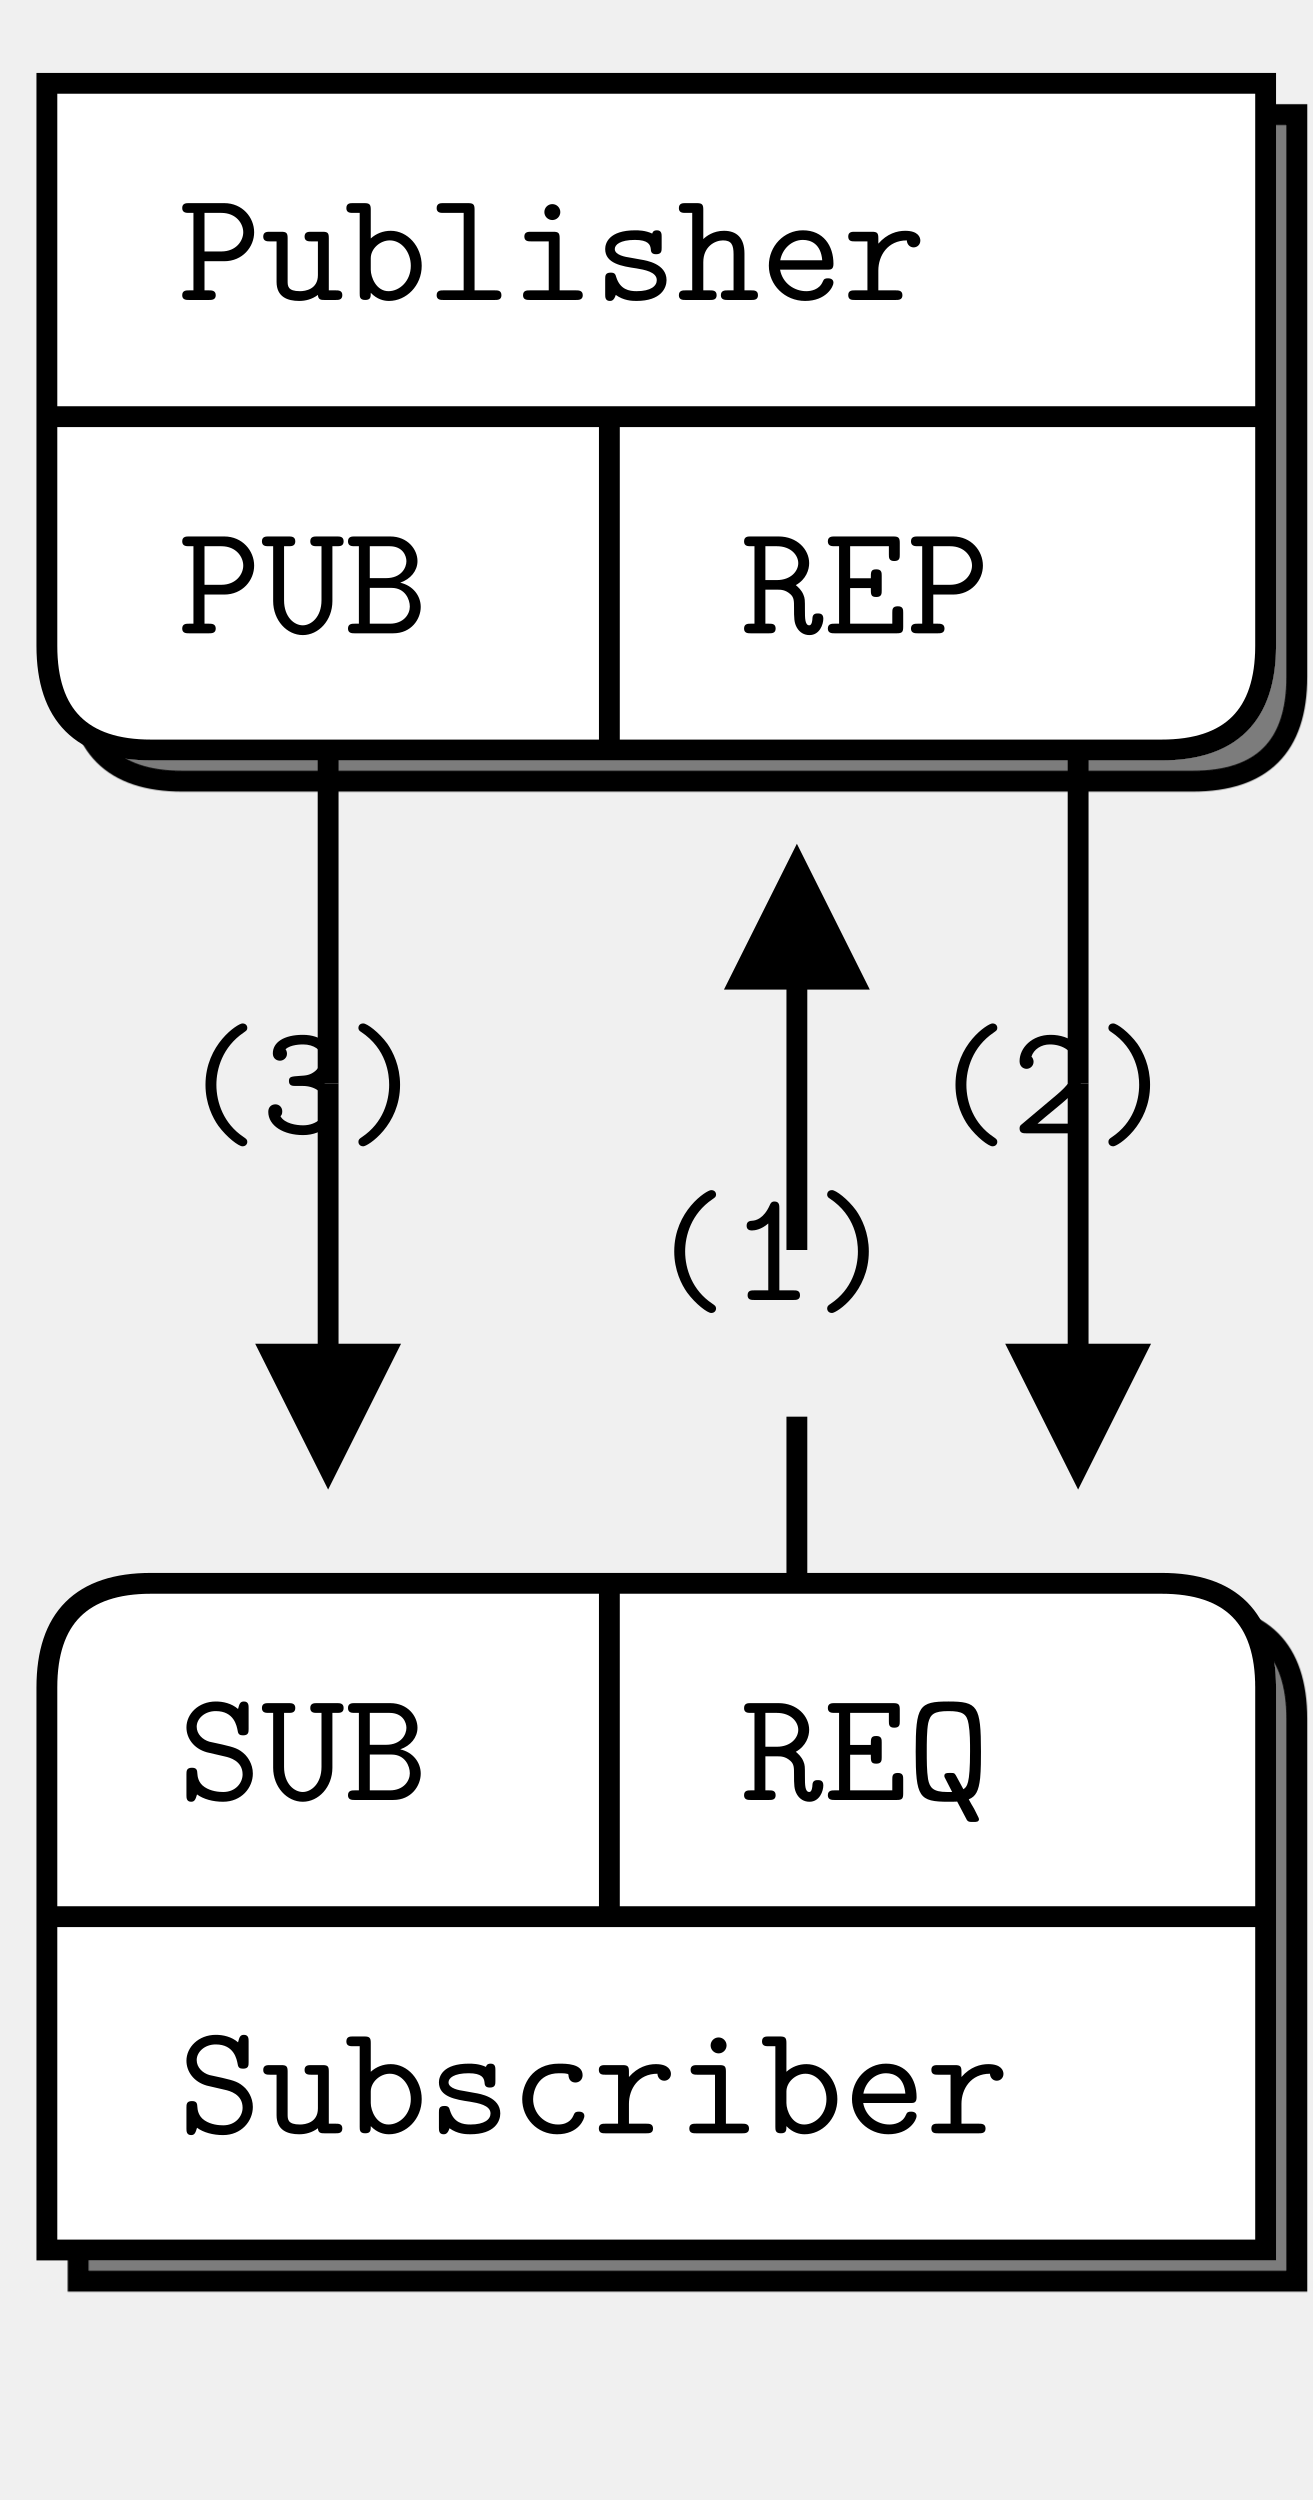
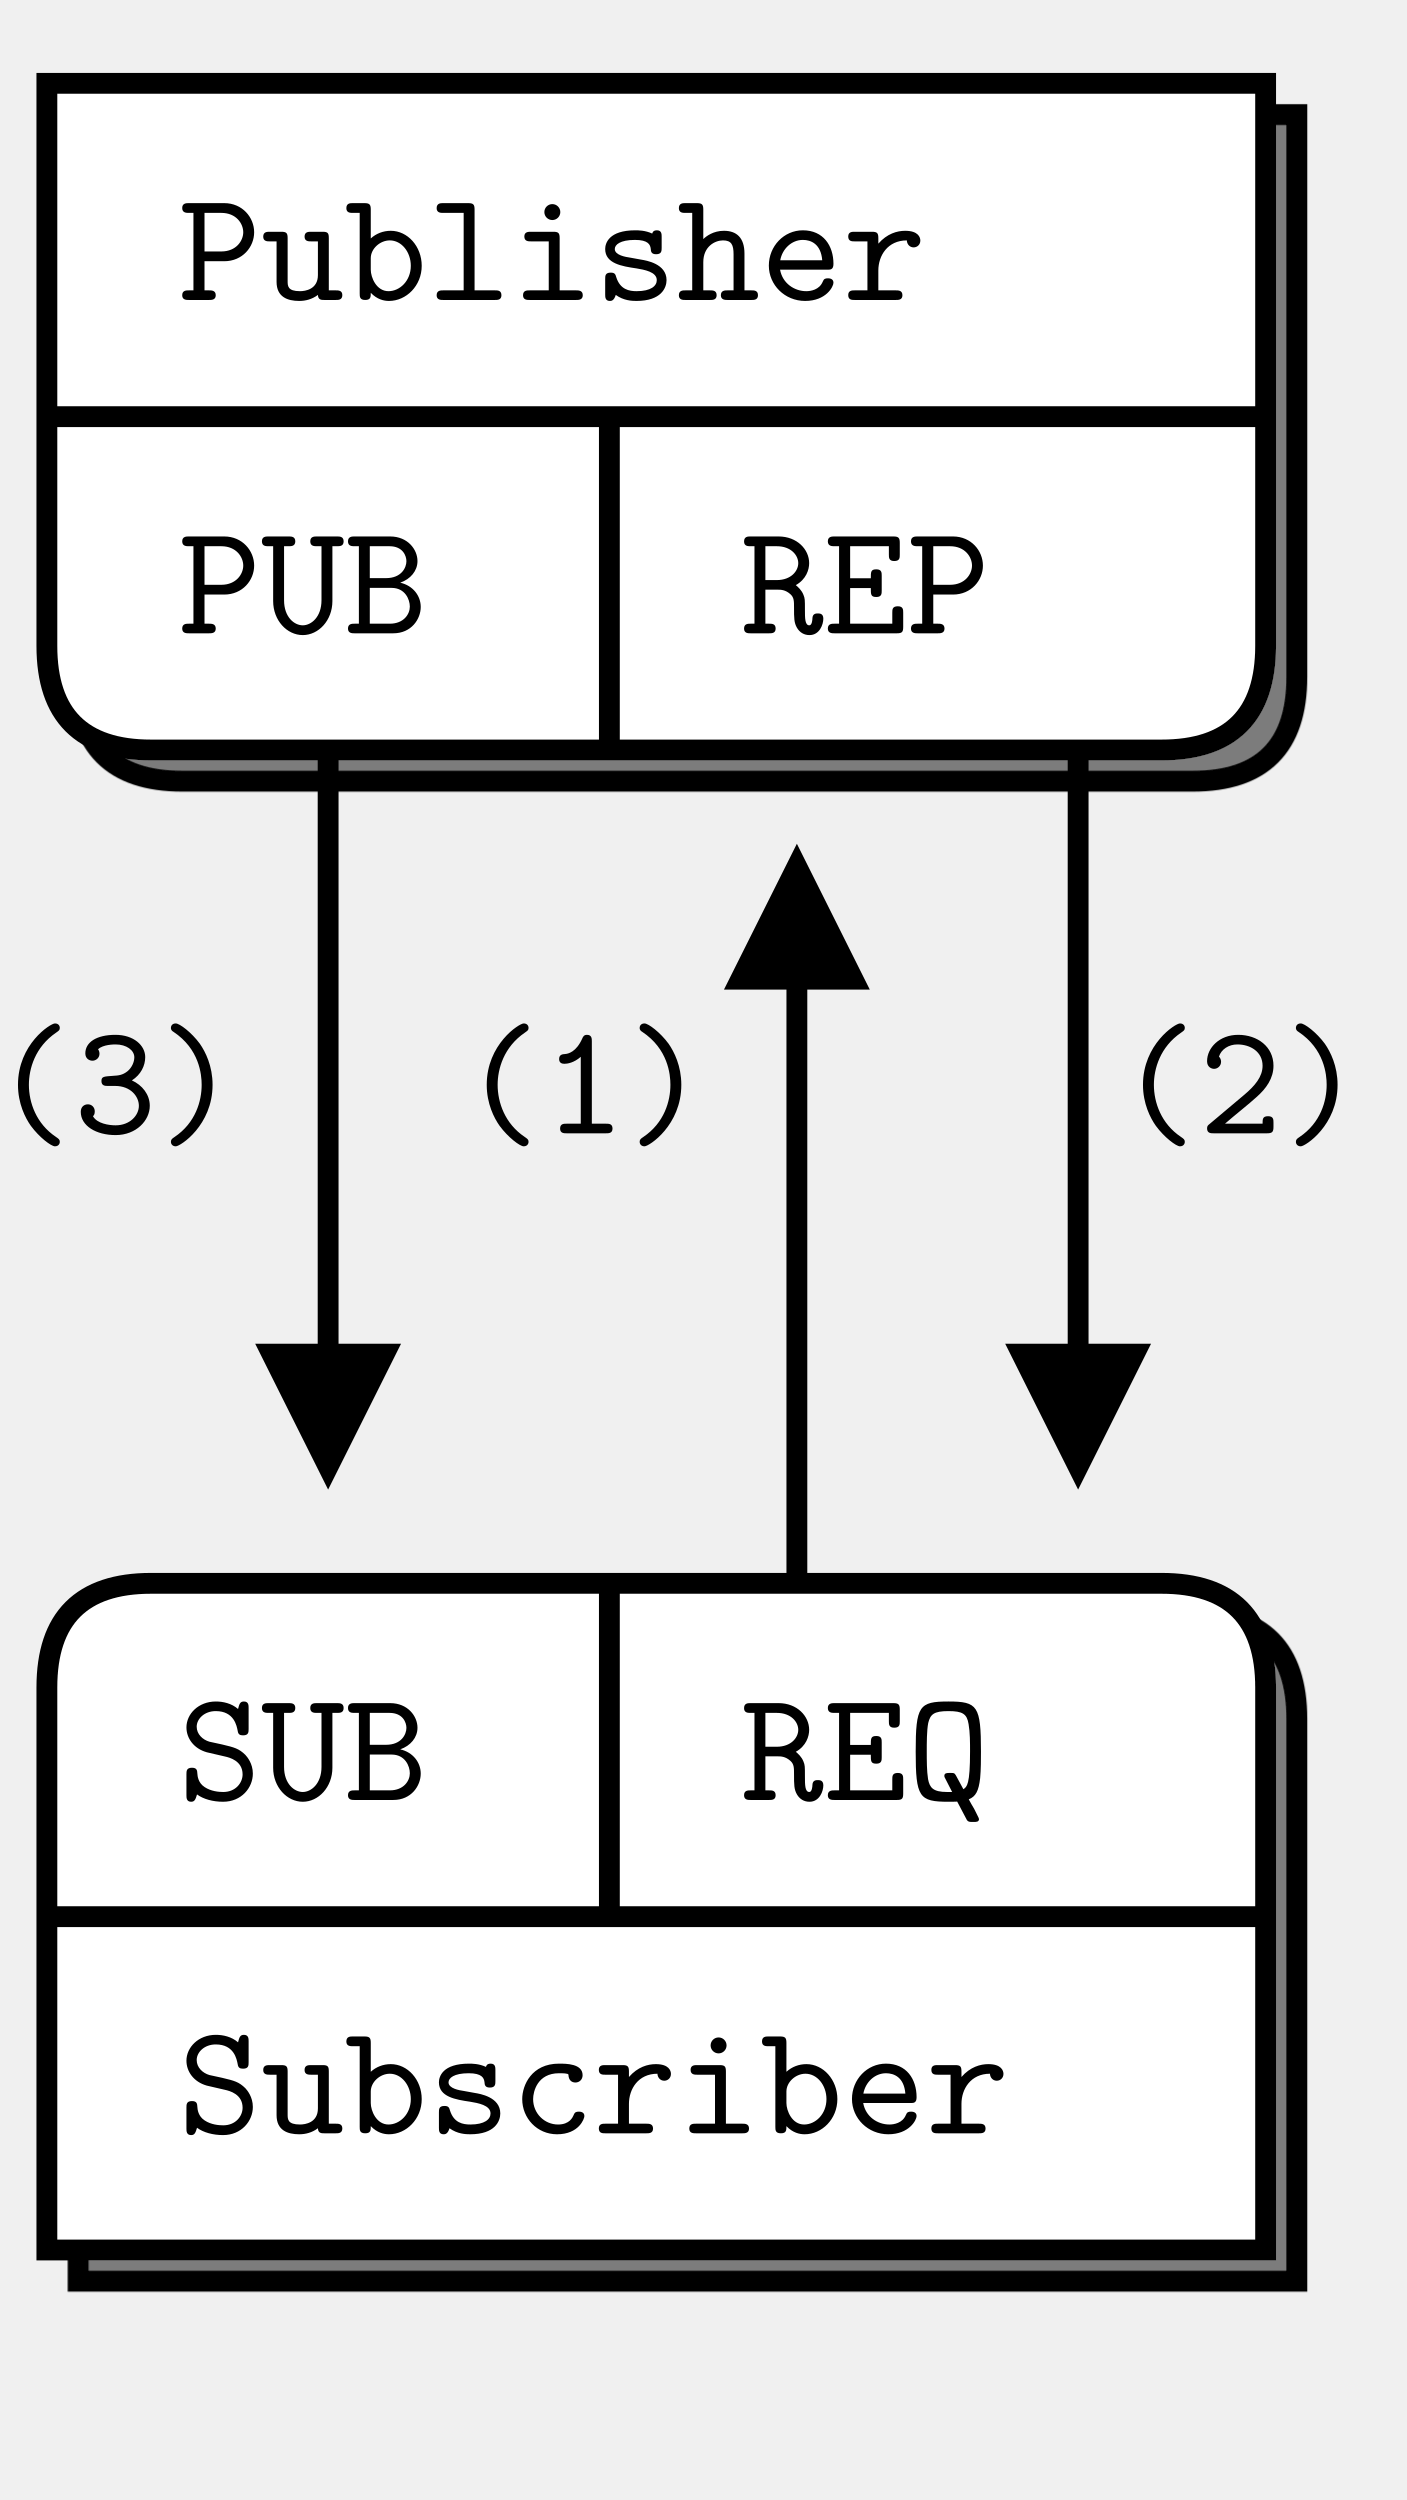
- <svg xmlns="http://www.w3.org/2000/svg" width="126px" height="240px" version="1.1">
+ <svg xmlns="http://www.w3.org/2000/svg" width="135px" height="240px" version="1.1">
  <defs>
    <filter id="dsFilter" width="150%" height="150%">
      <feOffset result="offOut" in="SourceGraphic" dx="3" dy="3" />
      <feColorMatrix result="matrixOut" in="offOut" type="matrix" values="0.2 0 0 0 0 0 0.2 0 0 0 0 0 0.2 0 0 0 0 0 1 0" />
      <feBlend in="SourceGraphic" in2="matrixOut" mode="normal" />
    </filter>
    <marker id="iPointer" viewBox="0 0 10 10" refX="5" refY="5" markerUnits="strokeWidth" markerWidth="8" markerHeight="7" orient="auto">
      <path d="M 10 0 L 10 10 L 0 5 z" />
    </marker>
    <marker id="Pointer" viewBox="0 0 10 10" refX="5" refY="5" markerUnits="strokeWidth" markerWidth="8" markerHeight="7" orient="auto">
      <path d="M 0 0 L 10 5 L 0 10 z" />
    </marker>
  </defs>
  <g id="boxes" stroke="black" stroke-width="2" fill="none">
    <g id="group0">
      <path id="path0" filter="url(#dsFilter)" fill="#fff" d="M 4.5 8 L 121.5 8 L 121.5 62 Q 121.5 72 111.5 72 L 14.5 72 Q 4.5 72 4.5 62 Z" />
      <text x="17.1" y="28.8" id="text0" fill="#000" stroke="none" style="font-family:LMMono10,monospace;font-size:15.2px">Publisher </text>
      <text x="17.1" y="60.8" id="text0" fill="#000" stroke="none" style="font-family:LMMono10,monospace;font-size:15.2px">PUB </text>
      <text x="71.1" y="60.8" id="text0" fill="#000" stroke="none" style="font-family:LMMono10,monospace;font-size:15.2px">REP </text>
    </g>
    <g id="group10">
      <path id="path10" filter="url(#dsFilter)" fill="#fff" d="M 4.5 162 Q 4.5 152 14.5 152 L 111.5 152 Q 121.5 152 121.5 162 L 121.5 216 L 4.5 216 Z" />
      <text x="17.1" y="172.8" id="text10" fill="#000" stroke="none" style="font-family:LMMono10,monospace;font-size:15.2px">SUB </text>
      <text x="71.1" y="172.8" id="text10" fill="#000" stroke="none" style="font-family:LMMono10,monospace;font-size:15.2px">REQ </text>
      <text x="17.1" y="204.8" id="text10" fill="#000" stroke="none" style="font-family:LMMono10,monospace;font-size:15.2px">Subscriber </text>
    </g>
  </g>
  <g id="lines" stroke="black" stroke-width="2" fill="none">
    <g id="group21">
      <path id="path21" d="M 4.5 40 L 58.5 40 L 121.5 40 " />
    </g>
    <g id="group31">
      <path id="path31" d="M 4.5 184 L 58.5 184 L 121.5 184 " />
    </g>
    <g id="group70">
-       <path id="path70" d="M 31.5 72 L 31.5 104 " />
-     </g>
-     <g id="group75">
-       <path id="path75" marker-start="url(#iPointer)" d="M 31.5 136 L 31.5 104 " />
+       <path id="path70" marker-end="url(#Pointer)" d="M 31.5 72 L 31.5 136 " />
    </g>
    <g id="group114">
      <path id="path114" d="M 58.5 40 L 58.5 72 " />
    </g>
    <g id="group122">
      <path id="path122" d="M 58.5 152 L 58.5 184 " />
    </g>
    <g id="group149">
-       <path id="path149" marker-start="url(#iPointer)" d="M 76.5 88 L 76.5 120 " />
-     </g>
-     <g id="group152">
-       <path id="path152" d="M 76.5 136 L 76.5 152 " />
+       <path id="path149" marker-start="url(#iPointer)" d="M 76.5 88 L 76.5 152 " />
    </g>
    <g id="group193">
-       <path id="path193" d="M 103.5 72 L 103.5 104 " />
-     </g>
-     <g id="group198">
-       <path id="path198" marker-start="url(#iPointer)" d="M 103.5 136 L 103.5 104 " />
+       <path id="path193" marker-end="url(#Pointer)" d="M 103.5 72 L 103.5 136 " />
    </g>
  </g>
  <g id="text" fill="black" style="font-family:LMMono10,monospace;font-size:15.2px">
-     <text x="17.1" y="108.8" id="text3" fill="#000">(3) </text>
-     <text x="89.1" y="108.8" id="text4" fill="#000">(2)</text>
-     <text x="62.1" y="124.8" id="text5" fill="#000">(1) </text>
+     <text x="-0.9" y="108.8" id="text3" fill="#000">(3) </text>
+     <text x="44.1" y="108.8" id="text4" fill="#000">(1) </text>
+     <text x="107.1" y="108.8" id="text5" fill="#000">(2)</text>
  </g>
</svg>
